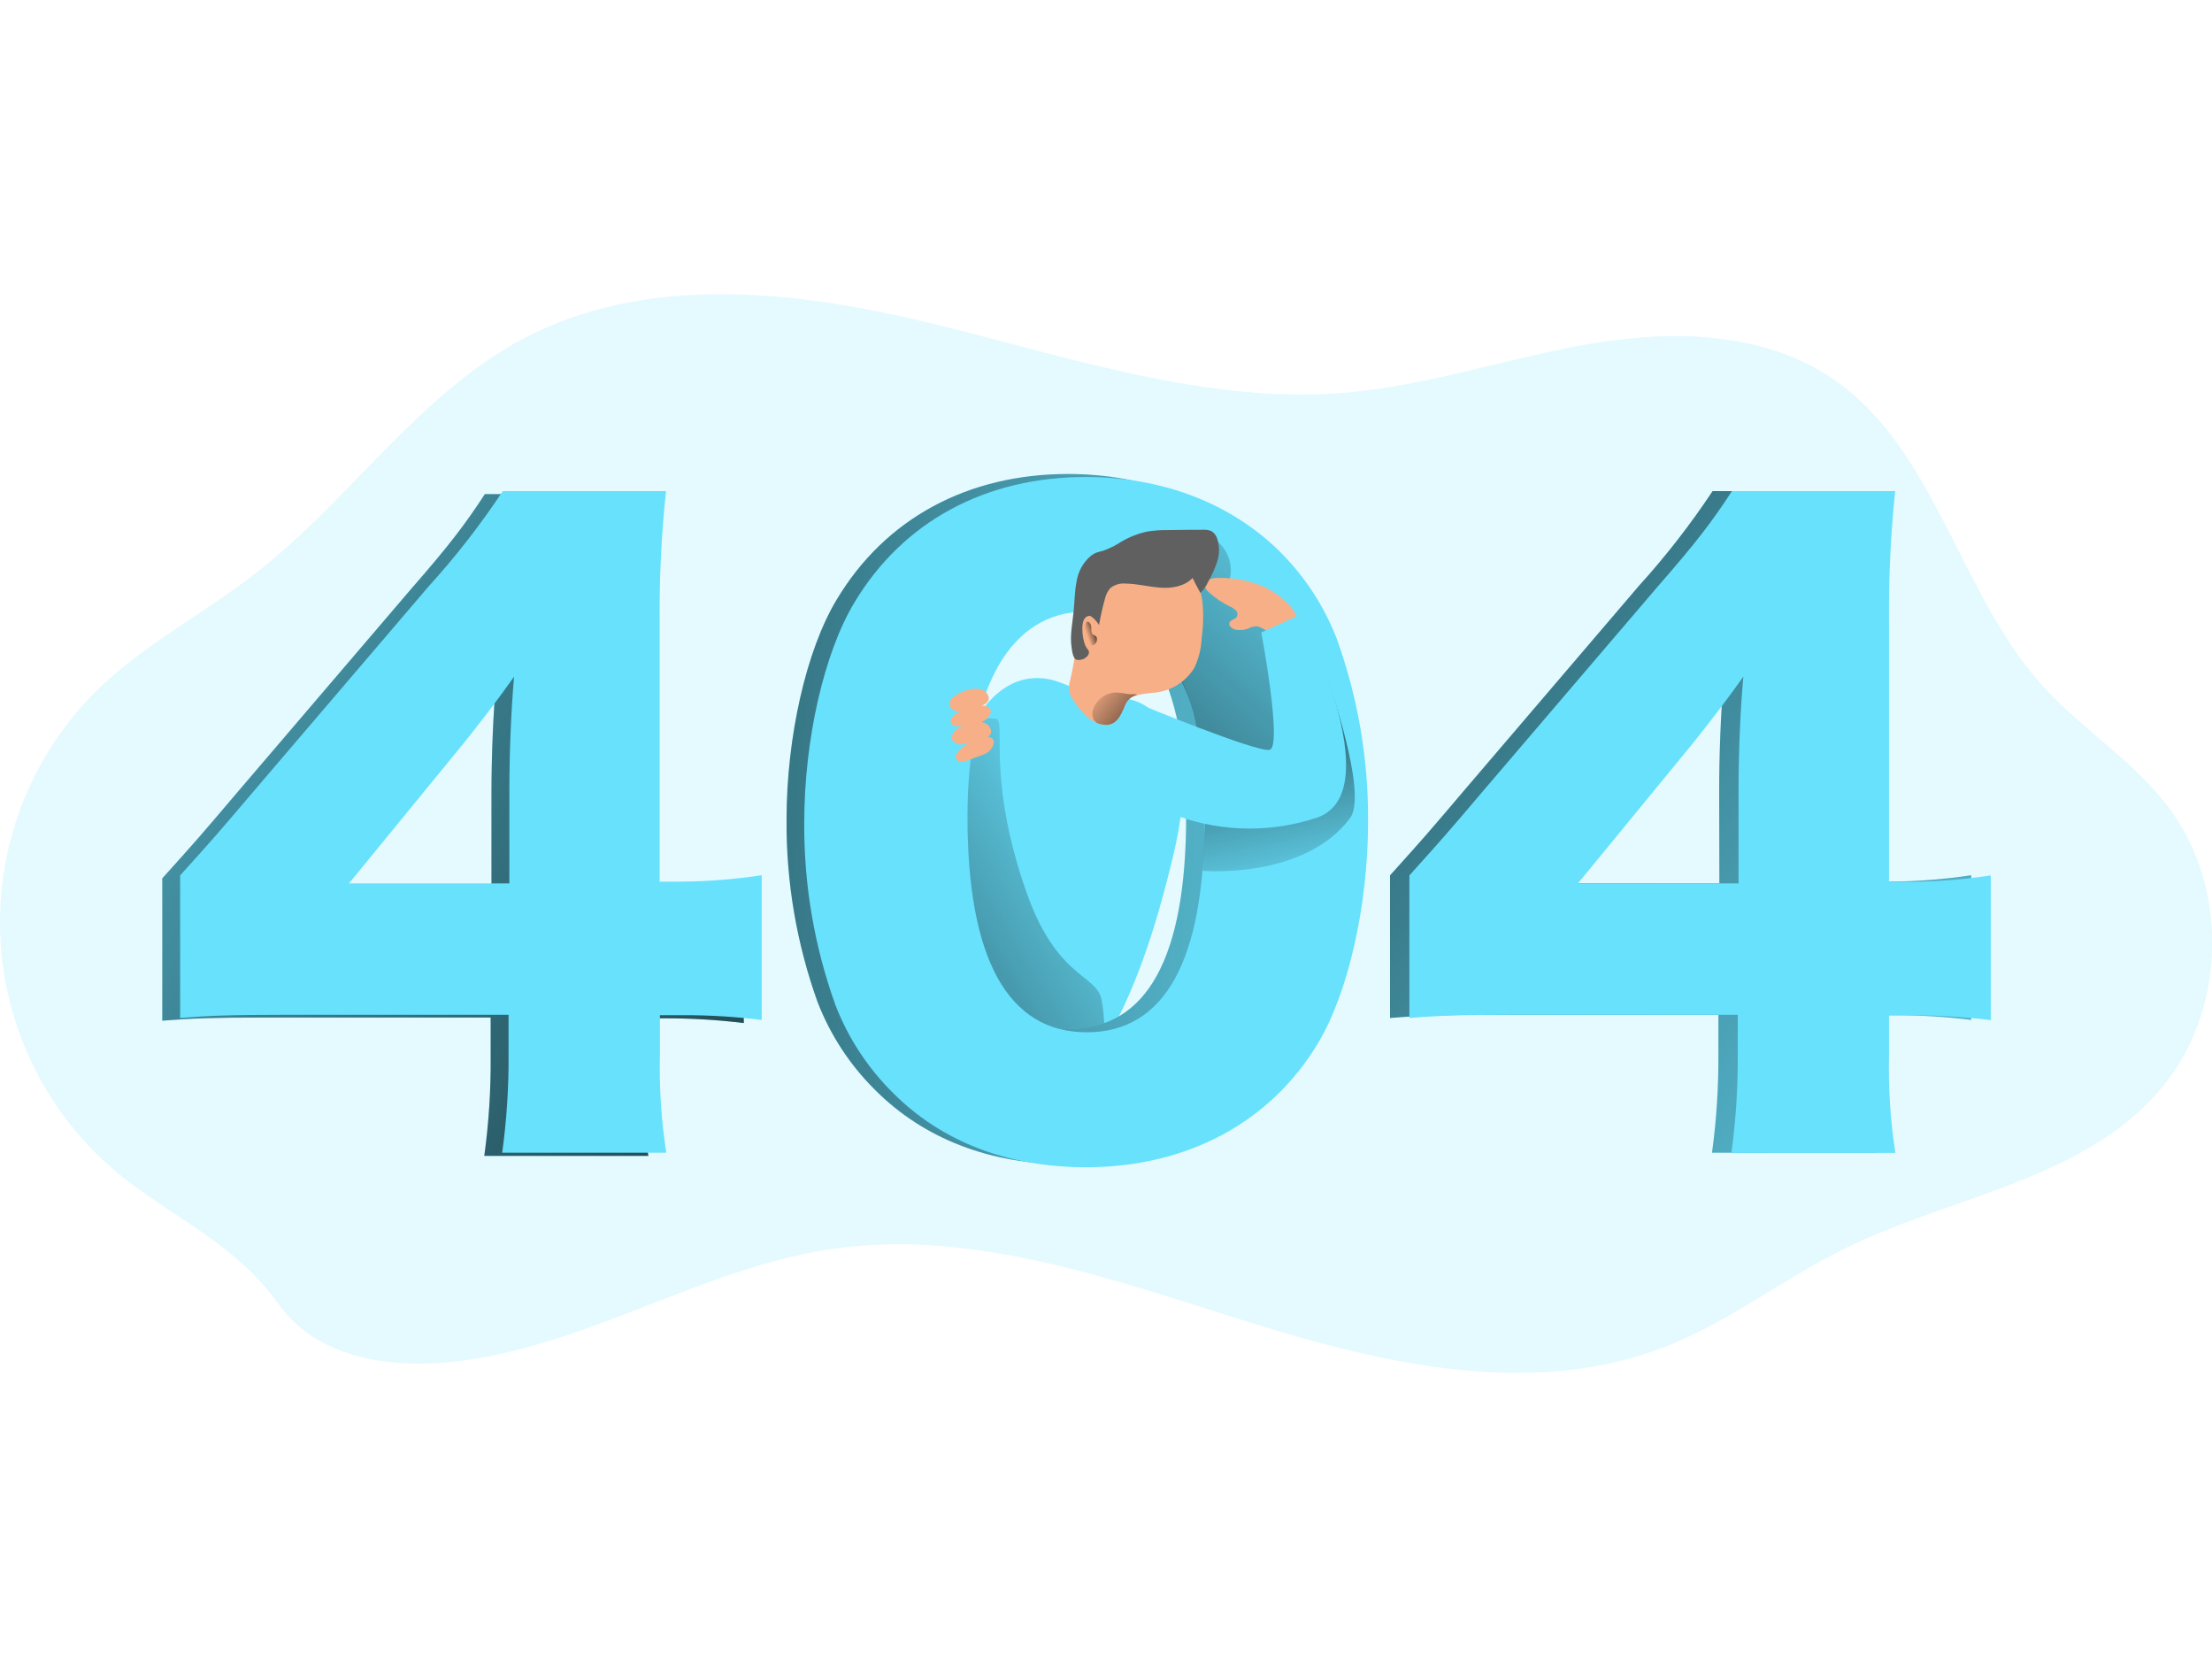
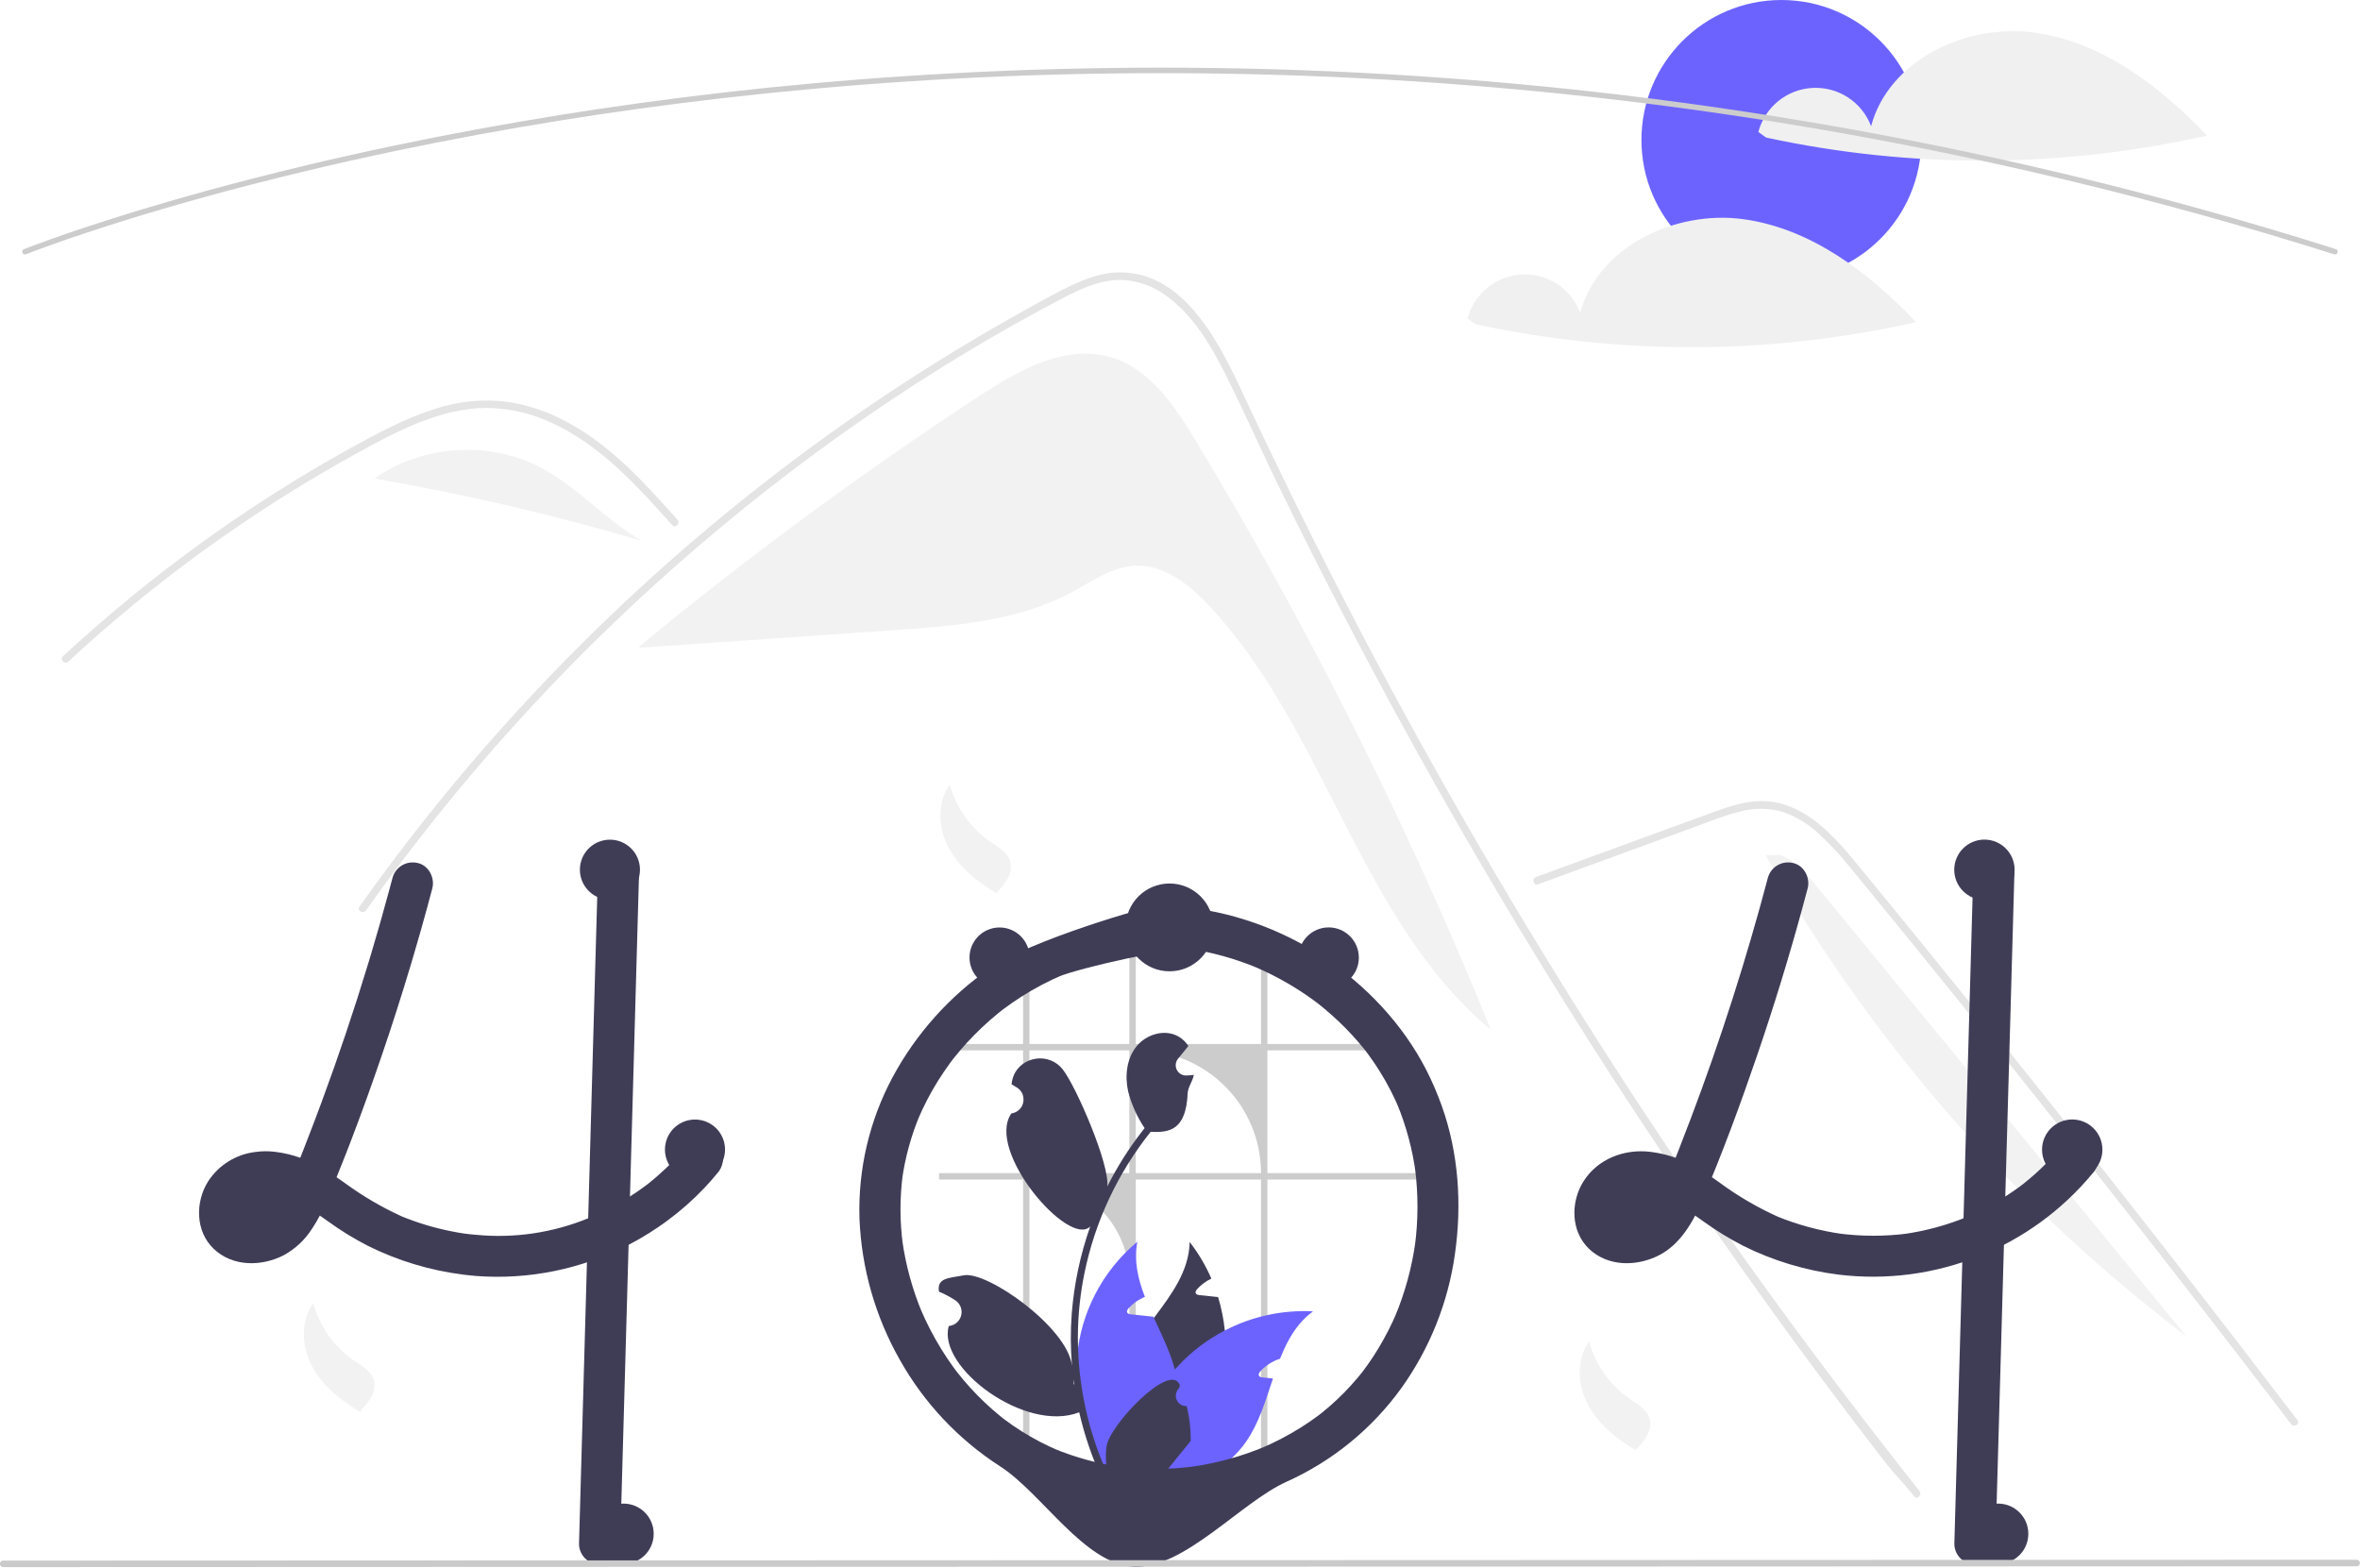
- <svg xmlns="http://www.w3.org/2000/svg" xmlns:xlink="http://www.w3.org/1999/xlink" id="Layer_1" data-name="Layer 1" viewBox="0 0 420.07 204.87" width="406" height="306" class="illustration styles_illustrationTablet__1DWOa">
-   <defs>
-     <linearGradient id="linear-gradient" x1="-65" y1="72.16" x2="262.93" y2="255.66" gradientUnits="userSpaceOnUse">
-       <stop offset="0" stop-opacity="0" />
-       <stop offset="0.99" />
-     </linearGradient>
-     <linearGradient id="linear-gradient-2" x1="217.16" y1="164.75" x2="115.32" y2="227.42" xlink:href="#linear-gradient" />
-     <linearGradient id="linear-gradient-3" x1="425.36" y1="249.21" x2="137.36" y2="3.69" xlink:href="#linear-gradient" />
-     <linearGradient id="linear-gradient-4" x1="295.89" y1="167.21" x2="-18.16" y2="154.47" xlink:href="#linear-gradient" />
-     <linearGradient id="linear-gradient-5" x1="259.24" y1="105.38" x2="169.04" y2="201.94" xlink:href="#linear-gradient" />
-     <linearGradient id="linear-gradient-6" x1="246.43" y1="180.33" x2="233.21" y2="117.97" xlink:href="#linear-gradient" />
-     <linearGradient id="linear-gradient-7" x1="206.63" y1="128.36" x2="209.22" y2="127.46" xlink:href="#linear-gradient" />
-     <linearGradient id="linear-gradient-8" x1="207.32" y1="138.38" x2="222.61" y2="150.91" xlink:href="#linear-gradient" />
-   </defs>
-   <path d="M24.31,232A61.89,61.89,0,0,1,18,139.67c9.16-9.24,21-15.18,31.16-23.18,17.57-13.75,30.58-33.61,50.18-44.11,23.6-12.65,52.2-9.31,78.12-3S229.42,84.73,256,82.45c15.83-1.37,31.07-6.73,46.75-9.34s32.88-2.14,46,7c19.1,13.39,23.64,40.45,39.31,57.9,7.59,8.46,17.67,14.48,24.39,23.68,10.81,14.79,10.53,37-.65,51.51-14.32,18.55-40.16,21.49-61,31.69-11.6,5.68-22,13.87-34,18.63-25.22,10-53.59,3.49-79.45-4.59s-52.5-17.8-79.27-13.84c-25,3.72-47.53,19.15-72.74,21.49-11.7,1.09-25.06-1-32.21-11.1C45.44,244.65,34.72,240,24.31,232Z" transform="translate(-0.27 -63.77)" fill="#68e1fd" opacity="0.18" style="isolation: isolate;" />
-   <path d="M31.09,174.69c6.79-7.55,6.79-7.55,14.49-16.61l32.77-38.35c7.25-8.31,10.12-12.08,14-18h31a217,217,0,0,0-1.21,25.06V175.9h4.38a105.88,105.88,0,0,0,15-1.21v27.48a120.64,120.64,0,0,0-14.8-.9h-4.53v7.55a105.46,105.46,0,0,0,1.21,18.57H92.24a131,131,0,0,0,1.21-18.87v-7.4H50.72c-9.82,0-14,.15-19.63.6Zm62.51-16c0-6.8.3-15.1.91-21.75-3,4.23-5.29,7.25-9.36,12.38L63.1,176.2H93.6Z" transform="translate(-0.27 -63.77)" fill="#68e1fd" />
-   <path d="M31.09,174.69c6.79-7.55,6.79-7.55,14.49-16.61l32.77-38.35c7.25-8.31,10.12-12.08,14-18h31a217,217,0,0,0-1.21,25.06V175.9h4.38a105.88,105.88,0,0,0,15-1.21v27.48a120.64,120.64,0,0,0-14.8-.9h-4.53v7.55a105.46,105.46,0,0,0,1.21,18.57H92.24a131,131,0,0,0,1.21-18.87v-7.4H50.72c-9.82,0-14,.15-19.63.6Zm62.51-16c0-6.8.3-15.1.91-21.75-3,4.23-5.29,7.25-9.36,12.38L63.1,176.2H93.6Z" transform="translate(-0.27 -63.77)" fill="url(#linear-gradient)" />
-   <path d="M199.13,136.82c3,.5,5.79,2.34,8.8,3,2.63.6,5.4.29,8,1.21,4.85,1.72,8,7.57,8.69,13.44s-.54,11.81-1.94,17.51C219,187,214,202,205,213.39c-.63.79-1.39,1.62-2.32,1.6a3.22,3.22,0,0,1-1.73-.81,28.88,28.88,0,0,1-5.15-4.51c-2.4-2.89-3.79-6.7-5-10.48-3.41-10.64-9.92-17.38-11.13-28.66C178.35,158.7,184.82,134.46,199.13,136.82Z" transform="translate(-0.27 -63.77)" fill="#68e1fd" />
-   <path d="M189.45,144.4a5.39,5.39,0,0,0-3.71.67,10.08,10.08,0,0,0-4.59,6.54,25.28,25.28,0,0,0-.29,8.19,110.85,110.85,0,0,0,4.63,23.58c.7,2.22-1.3,7.49.15,9.31,1.18,1.48.59,10.37,2.13,11.47,4.27,3.08,13.14,1.38,17.41,4.46,5.53,4,5.16-6.56,4.28-10.91-1-4.85-8.51-4-14.26-20.38C187.55,155.53,191.41,144.85,189.45,144.4Z" transform="translate(-0.27 -63.77)" fill="url(#linear-gradient-2)" />
-   <path d="M264.24,174.13c6.79-7.55,6.79-7.55,14.49-16.61l32.77-38.36a150.72,150.72,0,0,0,14-18h31a217,217,0,0,0-1.21,25.07v49.08h4.38a107.39,107.39,0,0,0,14.95-1.21v27.48a118.69,118.69,0,0,0-14.8-.91h-4.53v7.55a105.32,105.32,0,0,0,1.21,18.57H325.39A131,131,0,0,0,326.6,208v-7.4H283.87c-9.82,0-14.05.15-19.63.61Zm62.51-16c0-6.8.3-15.1.9-21.74-3,4.22-5.28,7.24-9.36,12.38l-22,26.88h30.5Z" transform="translate(-0.27 -63.77)" fill="#68e1fd" />
-   <path d="M264.24,174.13c6.79-7.55,6.79-7.55,14.49-16.61l32.77-38.36a150.72,150.72,0,0,0,14-18h31a217,217,0,0,0-1.21,25.07v49.08h4.38a107.39,107.39,0,0,0,14.95-1.21v27.48a118.69,118.69,0,0,0-14.8-.91h-4.53v7.55a105.32,105.32,0,0,0,1.21,18.57H325.39A131,131,0,0,0,326.6,208v-7.4H283.87c-9.82,0-14.05.15-19.63.61Zm62.51-16c0-6.8.3-15.1.9-21.74-3,4.22-5.28,7.24-9.36,12.38l-22,26.88h30.5Z" transform="translate(-0.27 -63.77)" fill="url(#linear-gradient-3)" />
-   <path d="M166.53,214.94a47.64,47.64,0,0,1-11-16.77,100.34,100.34,0,0,1-5.89-34.58c0-15.85,3.78-32.31,9.52-41.82,9.21-15.41,24.91-23.86,43.94-23.86,14.65,0,27.48,5,36.69,14a47.6,47.6,0,0,1,11,16.76,100.62,100.62,0,0,1,5.88,34.73c0,15.86-3.77,32.47-9.51,42C238.1,220.52,222.25,229,203.07,229,188.27,229,175.74,224.14,166.53,214.94Zm14-52.55c0,27,7.7,40.92,22.65,40.92s22.35-13.59,22.35-40.47c0-25.82-7.85-39.41-22.5-39.41C188.88,123.43,180.57,137.77,180.57,162.39Z" transform="translate(-0.27 -63.77)" fill="#68e1fd" />
-   <path d="M166.53,214.94a47.64,47.64,0,0,1-11-16.77,100.34,100.34,0,0,1-5.89-34.58c0-15.85,3.78-32.31,9.52-41.82,9.21-15.41,24.91-23.86,43.94-23.86,14.65,0,27.48,5,36.69,14a47.6,47.6,0,0,1,11,16.76,100.62,100.62,0,0,1,5.88,34.73c0,15.86-3.77,32.47-9.51,42C238.1,220.52,222.25,229,203.07,229,188.27,229,175.74,224.14,166.53,214.94Zm14-52.55c0,27,7.7,40.92,22.65,40.92s22.35-13.59,22.35-40.47c0-25.82-7.85-39.41-22.5-39.41C188.88,123.43,180.57,137.77,180.57,162.39Z" transform="translate(-0.27 -63.77)" fill="url(#linear-gradient-4)" />
-   <path d="M34.48,174.13c6.8-7.55,6.8-7.55,14.5-16.61l32.77-38.36a150.72,150.72,0,0,0,14-18h31a217,217,0,0,0-1.21,25.07v49.08h4.38a107.39,107.39,0,0,0,15-1.21v27.48a118.69,118.69,0,0,0-14.8-.91h-4.53v7.55a105.32,105.32,0,0,0,1.21,18.57H95.64A131,131,0,0,0,96.85,208v-7.4H54.11c-9.81,0-14,.15-19.63.61Zm62.52-16c0-6.8.3-15.1.9-21.74-3,4.22-5.28,7.24-9.36,12.38l-22,26.88H97Z" transform="translate(-0.27 -63.77)" fill="#68e1fd" />
-   <path d="M169.92,215.5a47.62,47.62,0,0,1-11-16.76A100.34,100.34,0,0,1,153,164.16c0-15.85,3.78-32.31,9.52-41.83,9.21-15.4,24.91-23.85,43.94-23.85,14.64,0,27.48,5,36.69,14a47.48,47.48,0,0,1,11,16.76A100.35,100.35,0,0,1,260.07,164c0,15.85-3.77,32.47-9.51,42-9.06,15.1-24.92,23.55-44.09,23.55C191.67,229.54,179.14,224.71,169.92,215.5ZM184,163c0,27,7.7,40.92,22.65,40.92,14.8,0,22.35-13.59,22.35-40.46,0-25.83-7.86-39.42-22.5-39.42C192.27,124,184,138.34,184,163Z" transform="translate(-0.27 -63.77)" fill="#68e1fd" />
-   <path d="M231.1,110.45a7.06,7.06,0,0,1,2.71,7.34,14.34,14.34,0,0,1,9.74,5.2,18.8,18.8,0,0,1,3.75,9.77,51.3,51.3,0,0,1-.23,10.58,11,11,0,0,1-.74,3.54,7.5,7.5,0,0,1-5.13,3.85,22.09,22.09,0,0,1-6.6.31l-5.25-.28a1.08,1.08,0,0,1-.5-.11,1,1,0,0,1-.35-.72c-.36-2.15-.91-3.09-1.3-5.24a33.51,33.51,0,0,0-5.6-12.59,4.72,4.72,0,0,1-1-1.95,5.29,5.29,0,0,1,.64-2.86A39.39,39.39,0,0,0,223,122a55.82,55.82,0,0,1,1.65-6.38,9.36,9.36,0,0,1,4-5.08" transform="translate(-0.27 -63.77)" fill="url(#linear-gradient-5)" />
-   <path d="M228.65,173.26s19.22,1.7,28-10c3.5-4.64-4.3-26.5-4.3-26.5l-8.87,15.88-14,3.18Z" transform="translate(-0.27 -63.77)" fill="url(#linear-gradient-6)" />
-   <path d="M267.92,174.13c6.79-7.55,6.79-7.55,14.49-16.61l32.77-38.36c7.25-8.3,10.12-12.08,14-18h31A217,217,0,0,0,359,126.26v49.08h4.38a107.39,107.39,0,0,0,14.95-1.21v27.48a118.69,118.69,0,0,0-14.8-.91H359v7.55a105.32,105.32,0,0,0,1.21,18.57H329.07A131,131,0,0,0,330.28,208v-7.4H287.55c-9.82,0-14.05.15-19.63.61Zm62.51-16c0-6.8.3-15.1.91-21.74-3,4.22-5.29,7.24-9.36,12.38l-22.05,26.88h30.5Z" transform="translate(-0.27 -63.77)" fill="#68e1fd" />
-   <path d="M183.55,139.06a10.18,10.18,0,0,0-1.5.69,3.47,3.47,0,0,0-1.16.95,1.48,1.48,0,0,0-.2,1.43,1.86,1.86,0,0,0,1.93.81c1.23-.12,2.37-.73,3.6-.94s2.39-1.06,1.52-2.37S184.78,138.6,183.55,139.06Z" transform="translate(-0.27 -63.77)" fill="#f7af87" />
-   <path d="M187.47,142c-1.8-.47-3.68.32-5.3,1.23a3.13,3.13,0,0,0-1,.77,1,1,0,0,0,.69,1.78,3.39,3.39,0,0,0,1.1-.07l2.49-.43a5.34,5.34,0,0,0,1.67-.48C188.25,144.14,189.21,142.43,187.47,142Z" transform="translate(-0.27 -63.77)" fill="#f7af87" />
-   <path d="M184,145.31a11.38,11.38,0,0,0-1.5.7,3.47,3.47,0,0,0-1.16,1,1.49,1.49,0,0,0-.2,1.42,1.86,1.86,0,0,0,1.93.81c1.23-.12,2.37-.73,3.6-.94s2.39-1.05,1.52-2.37S185.21,144.85,184,145.31Z" transform="translate(-0.27 -63.77)" fill="#f7af87" />
-   <path d="M187.88,147.83c-1.85-.15-3.56,1-5,2.14a3.28,3.28,0,0,0-.87.95,1,1,0,0,0,1,1.62,3.3,3.3,0,0,0,1.06-.26l2.37-.87a5.34,5.34,0,0,0,1.57-.77C189,149.82,189.67,148,187.88,147.83Z" transform="translate(-0.27 -63.77)" fill="#f7af87" />
-   <path d="M240.88,119.6a20.16,20.16,0,0,0-9.35-1.95,3.9,3.9,0,0,0-1.6.26,1.4,1.4,0,0,0-.84,1.28,1.94,1.94,0,0,0,.76,1.18,17,17,0,0,0,3.94,2.68,3.51,3.51,0,0,1,1.16.75,1.06,1.06,0,0,1,.17,1.27c-.33.46-1.09.48-1.34,1-.33.65.5,1.29,1.22,1.41a4.43,4.43,0,0,0,2.28-.21,4.25,4.25,0,0,1,1.64-.46,4,4,0,0,1,1.56.71c1.58.9,6.49.93,6.18-1.81C246.37,123.17,242.9,120.65,240.88,119.6Z" transform="translate(-0.27 -63.77)" fill="#f7af87" />
-   <path d="M216.72,141.65s22.11,9.11,24.64,8.64S239.8,128,239.8,128l7.54-3.45s17,33.7,3.08,38.6a40.45,40.45,0,0,1-26.48-.28Z" transform="translate(-0.27 -63.77)" fill="#68e1fd" />
-   <path d="M228.48,129a14.94,14.94,0,0,1-1.36,5.66,10,10,0,0,1-7.55,4.77,22.39,22.39,0,0,0-3.34.47,3.15,3.15,0,0,0-2.29,1.91c-.89,2.16-1.81,4.35-4.68,3.62a3.6,3.6,0,0,1-.78-.27,7.72,7.72,0,0,1-2.39-1.75,14.39,14.39,0,0,1-2.18-2.84,4.15,4.15,0,0,1-.62-1.58,5.16,5.16,0,0,1,.24-2.05c1-4,1.16-8.53,2.58-12.43a18.24,18.24,0,0,1,7.86-9.42c3.59-2.09,8.58-2.12,11.63.73a10.5,10.5,0,0,1,3,6.2A29.12,29.12,0,0,1,228.48,129Z" transform="translate(-0.27 -63.77)" fill="#f7af87" />
-   <path d="M204.16,124c.19-1.88.18-3.79.55-5.64a8,8,0,0,1,2.67-4.87,4.44,4.44,0,0,1,1.2-.68c.39-.14.8-.22,1.2-.33a15.76,15.76,0,0,0,3.34-1.66,16.49,16.49,0,0,1,5.12-2,22.74,22.74,0,0,1,3.69-.26q3.4-.06,6.83-.06a3.36,3.36,0,0,1,1.57.26,2.53,2.53,0,0,1,1.11,1.48,7.05,7.05,0,0,1,0,4.24,20.22,20.22,0,0,1-1.75,3.92,6.84,6.84,0,0,1-1.46,2.09c-.53-.92-1-1.87-1.48-2.83-1.53,1.59-3.94,2-6.14,1.83s-4.36-.74-6.56-.77a4,4,0,0,0-2.94.87,4.6,4.6,0,0,0-1,2,49.56,49.56,0,0,0-1.13,5c-.26-.49-1.31-1.77-1.86-1.75a1.16,1.16,0,0,0-.81.45c-.91,1-.46,4.67.38,5.73a1.44,1.44,0,0,1,.37.58,1.12,1.12,0,0,1-.24.83,2.23,2.23,0,0,1-1.9.78c-.88,0-1.05-1.68-1.14-2.3C203.41,128.6,203.94,126.27,204.16,124Z" transform="translate(-0.27 -63.77)" fill="#606060" />
-   <path d="M207.67,128.22a1.67,1.67,0,0,1-.16-.83,2.42,2.42,0,0,0-.09-.85,1.09,1.09,0,0,0-.51-.59.38.38,0,0,0-.21,0,.39.39,0,0,0-.23.28,5,5,0,0,0,.11,3.35,1.33,1.33,0,0,0,.77.86,1,1,0,0,0,.91-.28,1.23,1.23,0,0,0,.26-1.27C208.35,128.49,207.88,128.58,207.67,128.22Z" transform="translate(-0.27 -63.77)" fill="url(#linear-gradient-7)" />
-   <path d="M216.23,139.88a3.15,3.15,0,0,0-2.29,1.91c-.89,2.16-1.81,4.35-4.68,3.62a3.6,3.6,0,0,1-.78-.27,2.33,2.33,0,0,1-.58-.75,2.69,2.69,0,0,1,.08-2.1,4.69,4.69,0,0,1,4.22-2.9,13.45,13.45,0,0,1,2.27.3c.46.06,1,0,1.42.05A.87.87,0,0,1,216.23,139.88Z" transform="translate(-0.27 -63.77)" fill="url(#linear-gradient-8)" />
+ <svg xmlns="http://www.w3.org/2000/svg" data-name="Layer 1" width="860.131" height="571.148" viewBox="0 0 860.131 571.148">
+   <path d="M605.67,324.953c-7.669-12.684-16.757-26.228-30.99-30.37-16.482-4.796-33.413,4.732-47.775,14.135a1392.157,1392.157,0,0,0-123.893,91.283l.043.492q46.226-3.188,92.451-6.376c22.265-1.535,45.296-3.283,64.972-13.816,7.467-3.997,14.745-9.336,23.206-9.708,10.512-.462,19.677,6.879,26.88,14.549,42.607,45.371,54.937,114.754,102.738,154.616A1516.995,1516.995,0,0,0,605.67,324.953Z" transform="translate(-169.9343 -164.426)" fill="#f2f2f2" />
+   <path d="M867.571,709.781c-4.712-5.95-6.637-7.343-11.285-13.348q-56.764-73.416-106.708-151.792-33.924-53.23-64.483-108.504-14.549-26.278-28.3-52.969-10.67-20.695-20.865-41.638c-1.944-3.988-3.832-7.994-5.711-12.009-4.428-9.442-8.773-18.93-13.439-28.244-5.317-10.616-11.789-21.745-21.553-28.877a29.405,29.405,0,0,0-15.319-5.895c-7.948-.513-15.282,2.769-22.176,6.353-50.439,26.301-97.659,59.276-140.37,96.798A730.778,730.778,0,0,0,303.322,496.247c-1.008,1.439-3.392.064-2.374-1.384q6.009-8.498,12.257-16.813A734.817,734.817,0,0,1,500.805,303.064q18.248-11.826,37.183-22.542c6.362-3.603,12.752-7.16,19.251-10.497,6.371-3.273,13.137-6.215,20.416-6.325,24.77-.385,37.595,27.667,46.405,46.542q4.153,8.911,8.406,17.766,16.075,33.621,33.387,66.628,10.685,20.379,21.837,40.52,34.707,62.718,73.779,122.897c34.506,53.143,68.737,100.089,108.046,149.785C870.596,709.213,868.662,711.175,867.571,709.781Z" transform="translate(-169.9343 -164.426)" fill="#e4e4e4" />
+   <path d="M414.916,355.804c-1.439-1.604-2.869-3.209-4.318-4.813-11.422-12.633-23.679-25.118-39.364-32.361a57.11,57.11,0,0,0-23.927-5.546c-8.562.028-16.932,2.273-24.843,5.418-3.74,1.494-7.398,3.19-11.001,4.996-4.116,2.072-8.159,4.281-12.183,6.509q-11.331,6.27-22.368,13.091-21.961,13.572-42.546,29.216-10.671,8.113-20.902,16.758-9.516,8.031-18.646,16.492c-1.302,1.201-3.245-.743-1.944-1.943,1.604-1.494,3.227-2.979,4.85-4.446q6.875-6.215,13.971-12.193,12.939-10.918,26.549-20.993,21.163-15.676,43.783-29.225,11.304-6.765,22.918-12.963c2.338-1.247,4.703-2.466,7.096-3.621a113.116,113.116,0,0,1,16.868-6.866,60.006,60.006,0,0,1,25.476-2.503,66.327,66.327,0,0,1,23.505,8.131c15.401,8.608,27.346,21.919,38.97,34.909C418.033,355.171,416.099,357.124,414.916,355.804Z" transform="translate(-169.9343 -164.426)" fill="#e4e4e4" />
+   <path d="M730.477,486.711l36.905-13.498,18.323-6.702c5.968-2.183,11.921-4.667,18.09-6.23a28.539,28.539,0,0,1,16.374.209,37.738,37.738,0,0,1,12.771,7.917,103.64,103.64,0,0,1,10.475,11.186c3.989,4.794,7.92,9.639,11.868,14.467q24.441,29.891,48.563,60.041,24.121,30.15,47.92,60.556,23.857,30.48,47.385,61.216,2.882,3.765,5.76,7.534c1.06,1.388,3.449.02,2.375-1.388Q983.582,650.974,959.549,620.184q-24.092-30.864-48.516-61.466-24.424-30.601-49.179-60.937-6.167-7.558-12.354-15.099c-3.48-4.241-6.92-8.527-10.736-12.474-7.005-7.245-15.758-13.648-26.234-13.822-6.16-.102-12.121,1.852-17.844,3.923-6.17,2.232-12.325,4.506-18.486,6.759l-37.163,13.592-9.291,3.398c-1.649.603-.937,3.262.731,2.652Z" transform="translate(-169.9343 -164.426)" fill="#e4e4e4" />
+   <path d="M366.377,334.526c-18.754-9.639-42.771-7.751-60.005,4.291a855.847,855.847,0,0,1,97.371,22.726C390.46,353.759,380.07,341.563,366.377,334.526Z" transform="translate(-169.9343 -164.426)" fill="#f2f2f2" />
+   <path d="M306.188,338.784l-3.61,2.935c1.221-1.027,2.491-1.99,3.795-2.901C306.311,338.807,306.249,338.795,306.188,338.784Z" transform="translate(-169.9343 -164.426)" fill="#f2f2f2" />
+   <path d="M831.549,486.846c-3.633-4.422-7.56-9.052-12.994-10.848l-5.073.2A575.436,575.436,0,0,0,966.749,651.418Q899.149,569.132,831.549,486.846Z" transform="translate(-169.9343 -164.426)" fill="#f2f2f2" />
+   <path d="M516.084,450.367A37.481,37.481,0,0,0,531.015,471.325c2.82,1.92,6.157,3.762,7.122,7.035a8.379,8.379,0,0,1-.874,6.15,24.884,24.884,0,0,1-3.861,5.041l-.137.512c-6.998-4.147-13.656-9.393-17.522-16.551s-4.406-16.539.341-23.145" transform="translate(-169.9343 -164.426)" fill="#f2f2f2" />
+   <path d="M749.084,653.367A37.481,37.481,0,0,0,764.015,674.325c2.82,1.92,6.157,3.762,7.122,7.035a8.379,8.379,0,0,1-.874,6.15,24.884,24.884,0,0,1-3.861,5.041l-.137.512c-6.998-4.147-13.656-9.393-17.522-16.551s-4.406-16.539.341-23.145" transform="translate(-169.9343 -164.426)" fill="#f2f2f2" />
+   <path d="M284.084,639.367A37.481,37.481,0,0,0,299.015,660.325c2.82,1.92,6.157,3.762,7.122,7.035a8.379,8.379,0,0,1-.874,6.15,24.884,24.884,0,0,1-3.861,5.041l-.137.512c-6.998-4.147-13.656-9.393-17.522-16.551s-4.406-16.539.341-23.145" transform="translate(-169.9343 -164.426)" fill="#f2f2f2" />
+   <circle cx="649.249" cy="51" r="51" fill="#6c63ff" />
+   <path d="M911.219,176.296c-24.717-3.341-52.935,10.019-59.341,34.124a21.597,21.597,0,0,0-41.094,2.109l2.83,2.027a372.275,372.275,0,0,0,160.659-.726C957.079,195.76,935.935,179.637,911.219,176.296Z" transform="translate(-169.9343 -164.426)" fill="#f0f0f0" />
+   <path d="M805.219,244.296c-24.717-3.341-52.935,10.019-59.341,34.124a21.597,21.597,0,0,0-41.094,2.109l2.83,2.027a372.275,372.275,0,0,0,160.659-.726C851.079,263.76,829.935,247.637,805.219,244.296Z" transform="translate(-169.9343 -164.426)" fill="#f0f0f0" />
+   <path d="M1020.946,257.154a.982.982,0,0,1-.302-.047C756.237,173.489,523.199,184.424,374.264,208.321c-20.269,3.251-40.591,7.006-60.404,11.161-5.058,1.06-10.306,2.195-15.597,3.378-6.319,1.407-12.554,2.856-18.532,4.306q-3.873.917-7.595,1.849c-3.758.928-7.572,1.895-11.66,2.957-4.568,1.178-9.209,2.413-13.797,3.672a.442.442,0,0,1-.051.015l0.0.001c-5.183,1.415-10.338,2.871-15.323,4.325-2.698.779-5.304,1.548-7.799,2.307-.279.077-.526.151-.776.228l-.536.163c-.311.095-.617.188-.924.275l-.02.006 0.0.001-.812.252c-.968.293-1.912.579-2.841.864-24.545,7.566-38.038,12.949-38.171,13.002a1,1,0,1,1-.744-1.856c.134-.053,13.693-5.463,38.328-13.058.932-.286,1.879-.572,2.85-.866l.754-.234c.026-.01.052-.018.078-.025.305-.087.61-.18.919-.273l.537-.163c.268-.081.531-.161.801-.235,2.479-.754,5.093-1.524,7.798-2.307,4.987-1.455,10.147-2.911,15.334-4.328.016-.006.033-.01.049-.015v-.001c4.604-1.263,9.263-2.503,13.845-3.685,4.094-1.063,7.915-2.032,11.68-2.962q3.738-.93,7.609-1.853c5.985-1.451,12.233-2.902,18.563-4.312,5.299-1.184,10.556-2.322,15.622-3.383,19.843-4.162,40.198-7.923,60.497-11.179C523.096,182.415,756.467,171.463,1021.246,255.201a1.0 1,0,0,1-.301,1.953Z" transform="translate(-169.9343 -164.426)" fill="#ccc" />
+   <path d="M432.923,584.266a6.729,6.729,0,0,0-1.7-2.67,6.43,6.43,0,0,0-.92-.71c-2.61-1.74-6.51-2.13-8.99,0a5.81,5.81,0,0,0-.69.71q-1.11,1.365-2.28,2.67c-1.28,1.46-2.59,2.87-3.96,4.24-.39.38-.78.77-1.18,1.15-.23.23-.46.45-.69.67-.88.84-1.78,1.65-2.69,2.45-.48.43-.96.85-1.45,1.26-.73.61-1.46,1.22-2.2,1.81-.07.05-.14.1-.21.16-.02.01-.03.03-.05.04-.01,0-.02,0-.03.02a.179.179,0,0,0-.07.05c-.22.15-.37.25-.48.34.04-.02.08-.05.12-.07-.18.14-.37.28-.55.42-1.75,1.29-3.54,2.53-5.37,3.69a99.21,99.21,0,0,1-14.22,7.55c-.33.13-.67.27-1.01.4a85.97,85.97,0,0,1-40.85,6.02q-2.13-.165-4.26-.45c-1.64-.24-3.27-.53-4.89-.86a97.932,97.932,0,0,1-18.02-5.44,118.652,118.652,0,0,1-20.66-12.12c-1-.71-2.01-1.42-3.02-2.11,1.15-2.82,2.28-5.64,3.38-8.48.55-1.37,1.08-2.74,1.6-4.12,4.09-10.63,7.93-21.36,11.61-32.13q5.58-16.365,10.53-32.92.51-1.68.99-3.36,2.595-8.745,4.98-17.53c.15-.57.31-1.13.45-1.7q.69-2.52,1.35-5.04c1-3.79-1.26-8.32-5.24-9.23a7.634,7.634,0,0,0-9.22,5.24c-.43,1.62-.86,3.23-1.3,4.85q-3.165,11.745-6.66,23.41-.51,1.68-1.02,3.36-7.71,25.41-16.93,50.31-1.11,3.015-2.25,6.01c-.37.98-.74,1.96-1.12,2.94-.73,1.93-1.48,3.86-2.23,5.79-.43,1.13-.87,2.26-1.31,3.38-.29.71-.57,1.42-.85,2.12a41.809,41.809,0,0,0-8.81-2.12l-.48-.06a27.397,27.397,0,0,0-7.01.06,23.914,23.914,0,0,0-17.24,10.66c-4.77,7.51-4.71,18.25,1.98,24.63,6.89,6.57,17.32,6.52,25.43,2.41a28.351,28.351,0,0,0,10.52-9.86,50.569,50.569,0,0,0,2.74-4.65c.21.14.42.28.63.43.8.56,1.6,1.13,2.39,1.69a111.738,111.738,0,0,0,14.51,8.91,108.359,108.359,0,0,0,34.62,10.47c.27.03.53.07.8.1,1.33.17,2.67.3,4.01.41a103.782,103.782,0,0,0,55.58-11.36q2.175-1.125,4.31-2.36,3.315-1.92,6.48-4.08c1.15-.78,2.27-1.57,3.38-2.4a101.042,101.042,0,0,0,13.51-11.95q2.355-2.475,4.51-5.11a8.061,8.061,0,0,0,2.2-5.3A7.564,7.564,0,0,0,432.923,584.266Zm-165.59,23.82c.21-.15.42-.31.62-.47C267.893,607.766,267.603,607.936,267.333,608.086Zm3.21-3.23c-.23.26-.44.52-.67.78a23.366,23.366,0,0,1-2.25,2.2c-.11.1-.23.2-.35.29a.01.01,0,0,0-.01.01,3.804,3.804,0,0,0-.42.22q-.645.39-1.32.72a17.005,17.005,0,0,1-2.71.75,16.799,16.799,0,0,1-2.13.02h-.02a14.823,14.823,0,0,1-1.45-.4c-.24-.12-.47-.26-.7-.4-.09-.08-.17-.16-.22-.21a2.44,2.44,0,0,1-.27-.29.01.01,0,0,0-.01-.01c-.11-.2-.23-.4-.34-.6a.031.031,0,0,1-.01-.02c-.08-.25-.15-.51-.21-.77a12.511,12.511,0,0,1,.01-1.37,13.467,13.467,0,0,1,.54-1.88,11.068,11.068,0,0,1,.69-1.26c.02-.04.12-.2.23-.38.01-.01.01-.01.01-.02.15-.17.3-.35.46-.51.27-.3.56-.56.85-.83a18.022,18.022,0,0,1,1.75-1.01,19.481,19.481,0,0,1,2.93-.79,24.989,24.989,0,0,1,4.41.04,30.301,30.301,0,0,1,4.1,1.01,36.945,36.945,0,0,1-2.77,4.54C270.623,604.746,270.583,604.806,270.543,604.856Zm-11.12-3.29a2.18,2.18,0,0,1-.31.39A1.409,1.409,0,0,1,259.423,601.566Z" transform="translate(-169.9343 -164.426)" fill="#3f3d56" />
+   <path d="M402.863,482.136q-.135,4.71-.27,9.42-.285,10.455-.59,20.92-.315,11.775-.66,23.54-.165,6.075-.34,12.15-.465,16.365-.92,32.72c-.03,1.13-.07,2.25-.1,3.38q-.225,8.115-.45,16.23-.255,8.805-.5,17.61-.18,6.6-.37,13.21-1.35,47.895-2.7,95.79a7.648,7.648,0,0,1-7.5,7.5,7.561,7.561,0,0,1-7.5-7.5q.75-26.94,1.52-53.88.675-24.36,1.37-48.72.225-8.025.45-16.06.345-12.09.68-24.18c.03-1.13.07-2.25.1-3.38.02-.99.05-1.97.08-2.96q.66-23.475,1.32-46.96.27-9.24.52-18.49.3-10.545.6-21.08c.09-3.09.17-6.17.26-9.26a7.648,7.648,0,0,1,7.5-7.5A7.561,7.561,0,0,1,402.863,482.136Z" transform="translate(-169.9343 -164.426)" fill="#3f3d56" />
+   <path d="M814.291,484.217a893.238,893.238,0,0,1-28.161,87.941c-3.007,7.946-6.083,15.877-9.371,23.712l.756-1.792a54.583,54.583,0,0,1-5.59,10.612q-.229.321-.467.636,1.166-1.49.443-.589c-.254.301-.505.602-.768.895a23.664,23.664,0,0,1-2.249,2.203q-.301.258-.612.504l.938-.729c-.109.257-.873.597-1.111.743a18.254,18.254,0,0,1-2.405,1.219l1.792-.756a19.086,19.086,0,0,1-4.231,1.161l1.994-.268a17.021,17.021,0,0,1-4.298.046l1.994.268a14.002,14.002,0,0,1-3.405-.917l1.792.756a12.012,12.012,0,0,1-1.679-.896c-.271-.177-1.105-.809-.015.025,1.133.866.146.074-.088-.156-.194-.192-.37-.4-.56-.595-.882-.905.996,1.557.397.499a18.182,18.182,0,0,1-.878-1.637l.756,1.792a11.925,11.925,0,0,1-.728-2.651l.268,1.994a13.651,13.651,0,0,1-.003-3.405l-.268,1.994a15.964,15.964,0,0,1,.995-3.68l-.756,1.792a16.729,16.729,0,0,1,1.178-2.298,6.729,6.729,0,0,1,.729-1.071c.049.016-1.269,1.513-.569.757.183-.198.354-.406.539-.602.296-.314.614-.601.926-.898,1.045-.994-1.462.966-.257.179a19.049,19.049,0,0,1,2.749-1.499l-1.792.756a20.311,20.311,0,0,1,4.995-1.34l-1.994.268a25.628,25.628,0,0,1,6.461.076l-1.994-.268a33.211,33.211,0,0,1,7.892,2.22l-1.792-.756c5.39,2.314,10.163,5.749,14.928,9.118a111.95,111.95,0,0,0,14.506,8.906,108.388,108.388,0,0,0,34.622,10.474,103.933,103.933,0,0,0,92.586-36.752,8.078,8.078,0,0,0,2.197-5.303,7.632,7.632,0,0,0-2.197-5.303c-2.752-2.526-7.949-3.239-10.607,0a95.636,95.636,0,0,1-8.107,8.727q-2.017,1.914-4.142,3.71-1.214,1.026-2.461,2.011c-.393.311-1.619,1.138.263-.197-.431.306-.845.64-1.271.955a99.269,99.269,0,0,1-20.332,11.565l1.792-.756a96.836,96.836,0,0,1-24.171,6.622l1.994-.268a97.643,97.643,0,0,1-25.754-.038l1.994.268a99.8,99.8,0,0,1-24.857-6.77l1.792.756a116.025,116.025,0,0,1-21.736-12.591,86.877,86.877,0,0,0-11.113-6.994,42.824,42.824,0,0,0-14.438-4.389c-9.439-1.111-19.057,2.566-24.246,10.72-4.776,7.505-4.714,18.244,1.974,24.625,6.888,6.572,17.318,6.517,25.436,2.406,7.817-3.959,12.513-12.185,15.815-19.942,7.431-17.455,14.01-35.314,20.14-53.263q9.097-26.637,16.499-53.813.917-3.366,1.807-6.739c1.001-3.789-1.261-8.32-5.238-9.226a7.633,7.633,0,0,0-9.226,5.238Z" transform="translate(-169.9343 -164.426)" fill="#3f3d56" />
+   <path d="M889.124,482.136l-2.7,95.793-2.685,95.294-1.518,53.884a7.565,7.565,0,0,0,7.5,7.5,7.649,7.649,0,0,0,7.5-7.5l2.7-95.793,2.685-95.294,1.518-53.884a7.565,7.565,0,0,0-7.5-7.5,7.649,7.649,0,0,0-7.5,7.5Z" transform="translate(-169.9343 -164.426)" fill="#3f3d56" />
+   <path d="M629.526,700.361h2.329V594.319h54.329v-2.323H631.855V547.252H673.81q-.923-1.173-1.899-2.317H631.855V515.382c-.77-.328-1.547-.645-2.329-.944V544.935h-45.652V507.07c-.782.036-1.553.09-2.329.155v37.71h-36.42V516.684c-.782.346-1.553.711-2.317,1.093V544.935h-30.616v2.317h30.616v44.744h-30.616v2.323h30.616V700.361h2.317V594.319a36.413,36.413,0,0,1,36.42,36.42v69.622h2.329V594.319h45.652Zm-84.401-108.365V547.252h36.42v44.744Zm38.749,0V547.252h.914a44.741,44.741,0,0,1,44.738,44.744Z" transform="translate(-169.9343 -164.426)" opacity="0.2" />
+   <path d="M615.303,668.566a63.059,63.059,0,0,1-20.05,33.7c-.74.64-1.48,1.26-2.25,1.87q-2.805.255-5.57.52c-1.53.14-3.04.29-4.54.43l-.27.03-.19-1.64-.76-6.64a37.623,37.623,0,0,1-3.3-32.44c2.64-7.12,7.42-13.41,12.12-19.65,6.49-8.62,12.8-17.14,13.03-27.65a60.544,60.544,0,0,1,7.9,13.33,16.432,16.432,0,0,0-5.12,3.77c-.41.45-.82,1.08-.54,1.62.24.46.84.57,1.36.63,1.25.13,2.51.26,3.76.39,1,.11,2,.21,3,.32a63.99,63.99,0,0,1,2.45,12.18A61.189,61.189,0,0,1,615.303,668.566Z" transform="translate(-169.9343 -164.426)" fill="#3f3d56" />
+   <path d="M648.503,642.356c-5.9,4.29-9.35,10.46-12.03,17.26a16.628,16.628,0,0,0-7.17,4.58c-.41.45-.82,1.08-.54,1.62.24.46.84.57,1.36.63,1.25.13,2.51.26,3.76.39-2.68,8.04-5.14,16.36-9.88,23.15a36.989,36.989,0,0,1-12.03,10.91,38.492,38.492,0,0,1-4.02,1.99q-7.62.585-14.95,1.25-2.805.255-5.57.52c-1.53.14-3.04.29-4.54.43q-.015-.825,0-1.65a63.304,63.304,0,0,1,15.25-39.86c.45-.52.91-1.03,1.38-1.54a61.792,61.792,0,0,1,16.81-12.7A62.654,62.654,0,0,1,648.503,642.356Z" transform="translate(-169.9343 -164.426)" fill="#6c63ff" />
+   <path d="M589.163,699.526l-1.15,3.4-.58,1.73c-1.53.14-3.04.29-4.54.43l-.27.03c-1.66.17-3.31.34-4.96.51-.43-.5-.86-1.01-1.28-1.53a62.03,62.03,0,0,1,8.07-87.11c-1.32,6.91.22,13.53,2.75,20.1-.27.11-.53.22-.78.34a16.432,16.432,0,0,0-5.12,3.77c-.41.45-.82,1.08-.54,1.62.24.46.84.57,1.36.63,1.25.13,2.51.26,3.76.39,1,.11,2,.21,3,.32q.705.075,1.41.15c.07.15.13.29.2.44,2.85,6.18,5.92,12.39,7.65,18.83a43.666,43.666,0,0,1,1.02,4.91A37.604,37.604,0,0,1,589.163,699.526Z" transform="translate(-169.9343 -164.426)" fill="#6c63ff" />
+   <path d="M689.821,554.487c-8.609-16.792-21.946-30.921-37.632-41.304a114.237,114.237,0,0,0-52.563-18.38q-3.69-.335-7.399-.393c-2.921-.044-46.866,12.632-61.587,22.982a114.295,114.295,0,0,0-35.333,39.527,102.5,102.5,0,0,0-12.126,51.633,113.564,113.564,0,0,0,14.703,51.476,110.475,110.475,0,0,0,36.444,38.746C549.667,708.561,565.074,734.51,583.183,735.426c18.246.923,39.054-23.555,55.695-30.987a104.425,104.425,0,0,0,41.726-34.005,110.25,110.25,0,0,0,19.599-48.948c2.574-18.083,1.374-36.733-4.801-54.016a111.86,111.86,0,0,0-5.58-12.983c-1.78-3.505-6.996-4.796-10.261-2.691a7.68,7.68,0,0,0-2.691,10.261q1.568,3.088,2.915,6.278l-.756-1.792a101.151,101.151,0,0,1,6.876,25.538l-.268-1.994a109.229,109.229,0,0,1-.066,28.683l.268-1.994a109.734,109.734,0,0,1-7.555,27.674l.756-1.792a104.212,104.212,0,0,1-6.672,13.098q-1.923,3.186-4.081,6.222c-.632.888-1.283,1.761-1.939,2.631-.856,1.136,1.167-1.483.282-.369-.151.19-.3.38-.452.569q-.681.852-1.382,1.688a93.613,93.613,0,0,1-10.176,10.384q-1.366,1.192-2.778,2.331c-.469.378-.932.773-1.421,1.125.019-.013,1.58-1.199.656-.511-.29.216-.579.436-.87.652q-2.91,2.156-5.974,4.092a103.485,103.485,0,0,1-14.756,7.713l1.792-.756a109.215,109.215,0,0,1-27.597,7.552l1.994-.268a108.154,108.154,0,0,1-28.589.051l1.994.268a99.835,99.835,0,0,1-25.095-6.784l1.792.756a93.643,93.643,0,0,1-13.416-6.991q-3.174-2-6.184-4.247c-.286-.214-.57-.43-.855-.645-.915-.691.658.51.67.518a19.169,19.169,0,0,1-1.535-1.225q-1.454-1.184-2.861-2.422a101.989,101.989,0,0,1-10.493-10.709q-1.213-1.434-2.374-2.911c-.335-.426-.947-1.29.404.529-.178-.239-.362-.474-.542-.712q-.647-.858-1.276-1.728-2.203-3.048-4.188-6.246a109.29,109.29,0,0,1-7.805-15.108l.756,1.792a106.588,106.588,0,0,1-7.34-26.837l.268,1.994a97.866,97.866,0,0,1-.048-25.636l-.268,1.994A94.673,94.673,0,0,1,505.276,570.55l-.756,1.792a101.557,101.557,0,0,1,7.195-13.856q2.066-3.323,4.378-6.485.525-.718,1.062-1.428c.324-.428,1.215-1.493-.305.388.149-.184.293-.374.439-.56q1.269-1.608,2.6-3.165A107.402,107.402,0,0,1,530.772,536.215q1.474-1.292,2.995-2.529.691-.562,1.391-1.113c.187-.147.376-.291.562-.439-1.997,1.59-.555.433-.102.093q3.134-2.348,6.435-4.461a103.644,103.644,0,0,1,15.387-8.108l-1.792.756c7.76-3.258,42.141-10.949,48.394-10.11l-1.994-.268A106.225,106.225,0,0,1,628.768,517.419l-1.792-.756a110.313,110.313,0,0,1,12.6,6.329q3.043,1.784,5.967,3.763,1.384.937,2.738,1.915.677.489,1.346.989c.248.185.494.373.741.558,1.039.779-1.431-1.128-.342-.267a110.843,110.843,0,0,1,10.368,9.253q2.401,2.445,4.637,5.045,1.147,1.334,2.246,2.708c.364.455,1.605,2.101.084.085.372.493.747.982,1.114,1.479a97.977,97.977,0,0,1,8.392,13.538c1.793,3.498,6.987,4.802,10.261,2.691A7.677,7.677,0,0,0,689.821,554.487Z" transform="translate(-169.9343 -164.426)" fill="#3f3d56" />
+   <path d="M602.431,676.882a3.78,3.78,0,0,1-2.739-6.551c.095-.379.164-.651.259-1.03q-.051-.124-.103-.247c-3.48-8.298-25.685,14.833-26.645,22.632a30.029,30.029,0,0,0,.527,10.328A120.392,120.392,0,0,1,562.778,652.01a116.202,116.202,0,0,1,.721-12.963q.597-5.293,1.657-10.511a121.787,121.787,0,0,1,24.151-51.616c6.874.384,12.898-.663,13.48-13.985.103-2.37,1.861-4.422,2.248-6.756-.656.086-1.323.14-1.979.183-.204.011-.42.021-.624.032l-.077.003a3.745,3.745,0,0,1-3.076-6.101q.425-.523.851-1.046c.43-.538.871-1.065,1.302-1.603a1.865,1.865,0,0,0,.14-.161c.495-.613.99-1.216,1.485-1.829a10.829,10.829,0,0,0-3.55-3.432c-4.959-2.905-11.801-.893-15.384,3.593-3.593,4.486-4.271,10.779-3.023,16.384a43.398,43.398,0,0,0,6.003,13.383c-.269.344-.549.678-.818,1.022a122.574,122.574,0,0,0-12.794,20.268c1.016-7.939-11.412-36.608-16.218-42.681-5.773-7.294-17.611-4.111-18.628,5.136q-.015.134-.029.268,1.071.604,2.096,1.282a5.127,5.127,0,0,1-2.067,9.33l-.105.016c-9.556,13.644,21.077,49.155,28.745,41.181a125.11,125.11,0,0,0-6.734,31.693,118.664,118.664,0,0,0,.086,19.16l-.032-.226C558.902,648.154,529.674,627.514,521.139,629.233c-4.917.99-9.76.765-9.013,5.725q.018.119.036.237a34.442,34.442,0,0,1,3.862,1.861q1.071.604,2.096,1.282a5.127,5.127,0,0,1-2.067,9.33l-.105.016c-.075.011-.14.022-.215.032-4.35,14.966,27.907,39.12,47.518,31.435h.011a125.075,125.075,0,0,0,8.402,24.528H601.679c.108-.334.204-.678.301-1.011a34.102,34.102,0,0,1-8.305-.495c2.227-2.733,4.454-5.487,6.681-8.219a1.861,1.861,0,0,0,.14-.161c1.13-1.398,2.27-2.786,3.399-4.185l.001-.002a49.952,49.952,0,0,0-1.464-12.725Zm-34.371-67.613.016-.021-.016.043Zm-6.648,59.932-.258-.581c.011-.42.011-.839,0-1.269,0-.118-.021-.237-.021-.355.097.742.183,1.485.29,2.227Z" transform="translate(-169.9343 -164.426)" fill="#3f3d56" />
+   <circle cx="95.249" cy="439" r="11" fill="#3f3d56" />
+   <circle cx="227.249" cy="559" r="11" fill="#3f3d56" />
+   <circle cx="728.249" cy="559" r="11" fill="#3f3d56" />
+   <circle cx="755.249" cy="419" r="11" fill="#3f3d56" />
+   <circle cx="723.249" cy="317" r="11" fill="#3f3d56" />
+   <path d="M434.183,583.426a10.949,10.949,0,1,1-.21-2.16A10.992,10.992,0,0,1,434.183,583.426Z" transform="translate(-169.9343 -164.426)" fill="#3f3d56" />
+   <circle cx="484.249" cy="349" r="11" fill="#3f3d56" />
+   <path d="M545.183,513.426a10.949,10.949,0,1,1-.21-2.16A10.992,10.992,0,0,1,545.183,513.426Z" transform="translate(-169.9343 -164.426)" fill="#3f3d56" />
+   <path d="M403.183,481.426a10.949,10.949,0,1,1-.21-2.16A10.992,10.992,0,0,1,403.183,481.426Z" transform="translate(-169.9343 -164.426)" fill="#3f3d56" />
+   <circle cx="599.249" cy="443" r="11" fill="#3f3d56" />
+   <circle cx="426.249" cy="338" r="16" fill="#3f3d56" />
+   <path d="M1028.875,735.267l-857.75.307a1.191,1.191,0,1,1,0-2.381l857.75-.307a1.191,1.191,0,0,1,0,2.381Z" transform="translate(-169.9343 -164.426)" fill="#cacaca" />
</svg>
